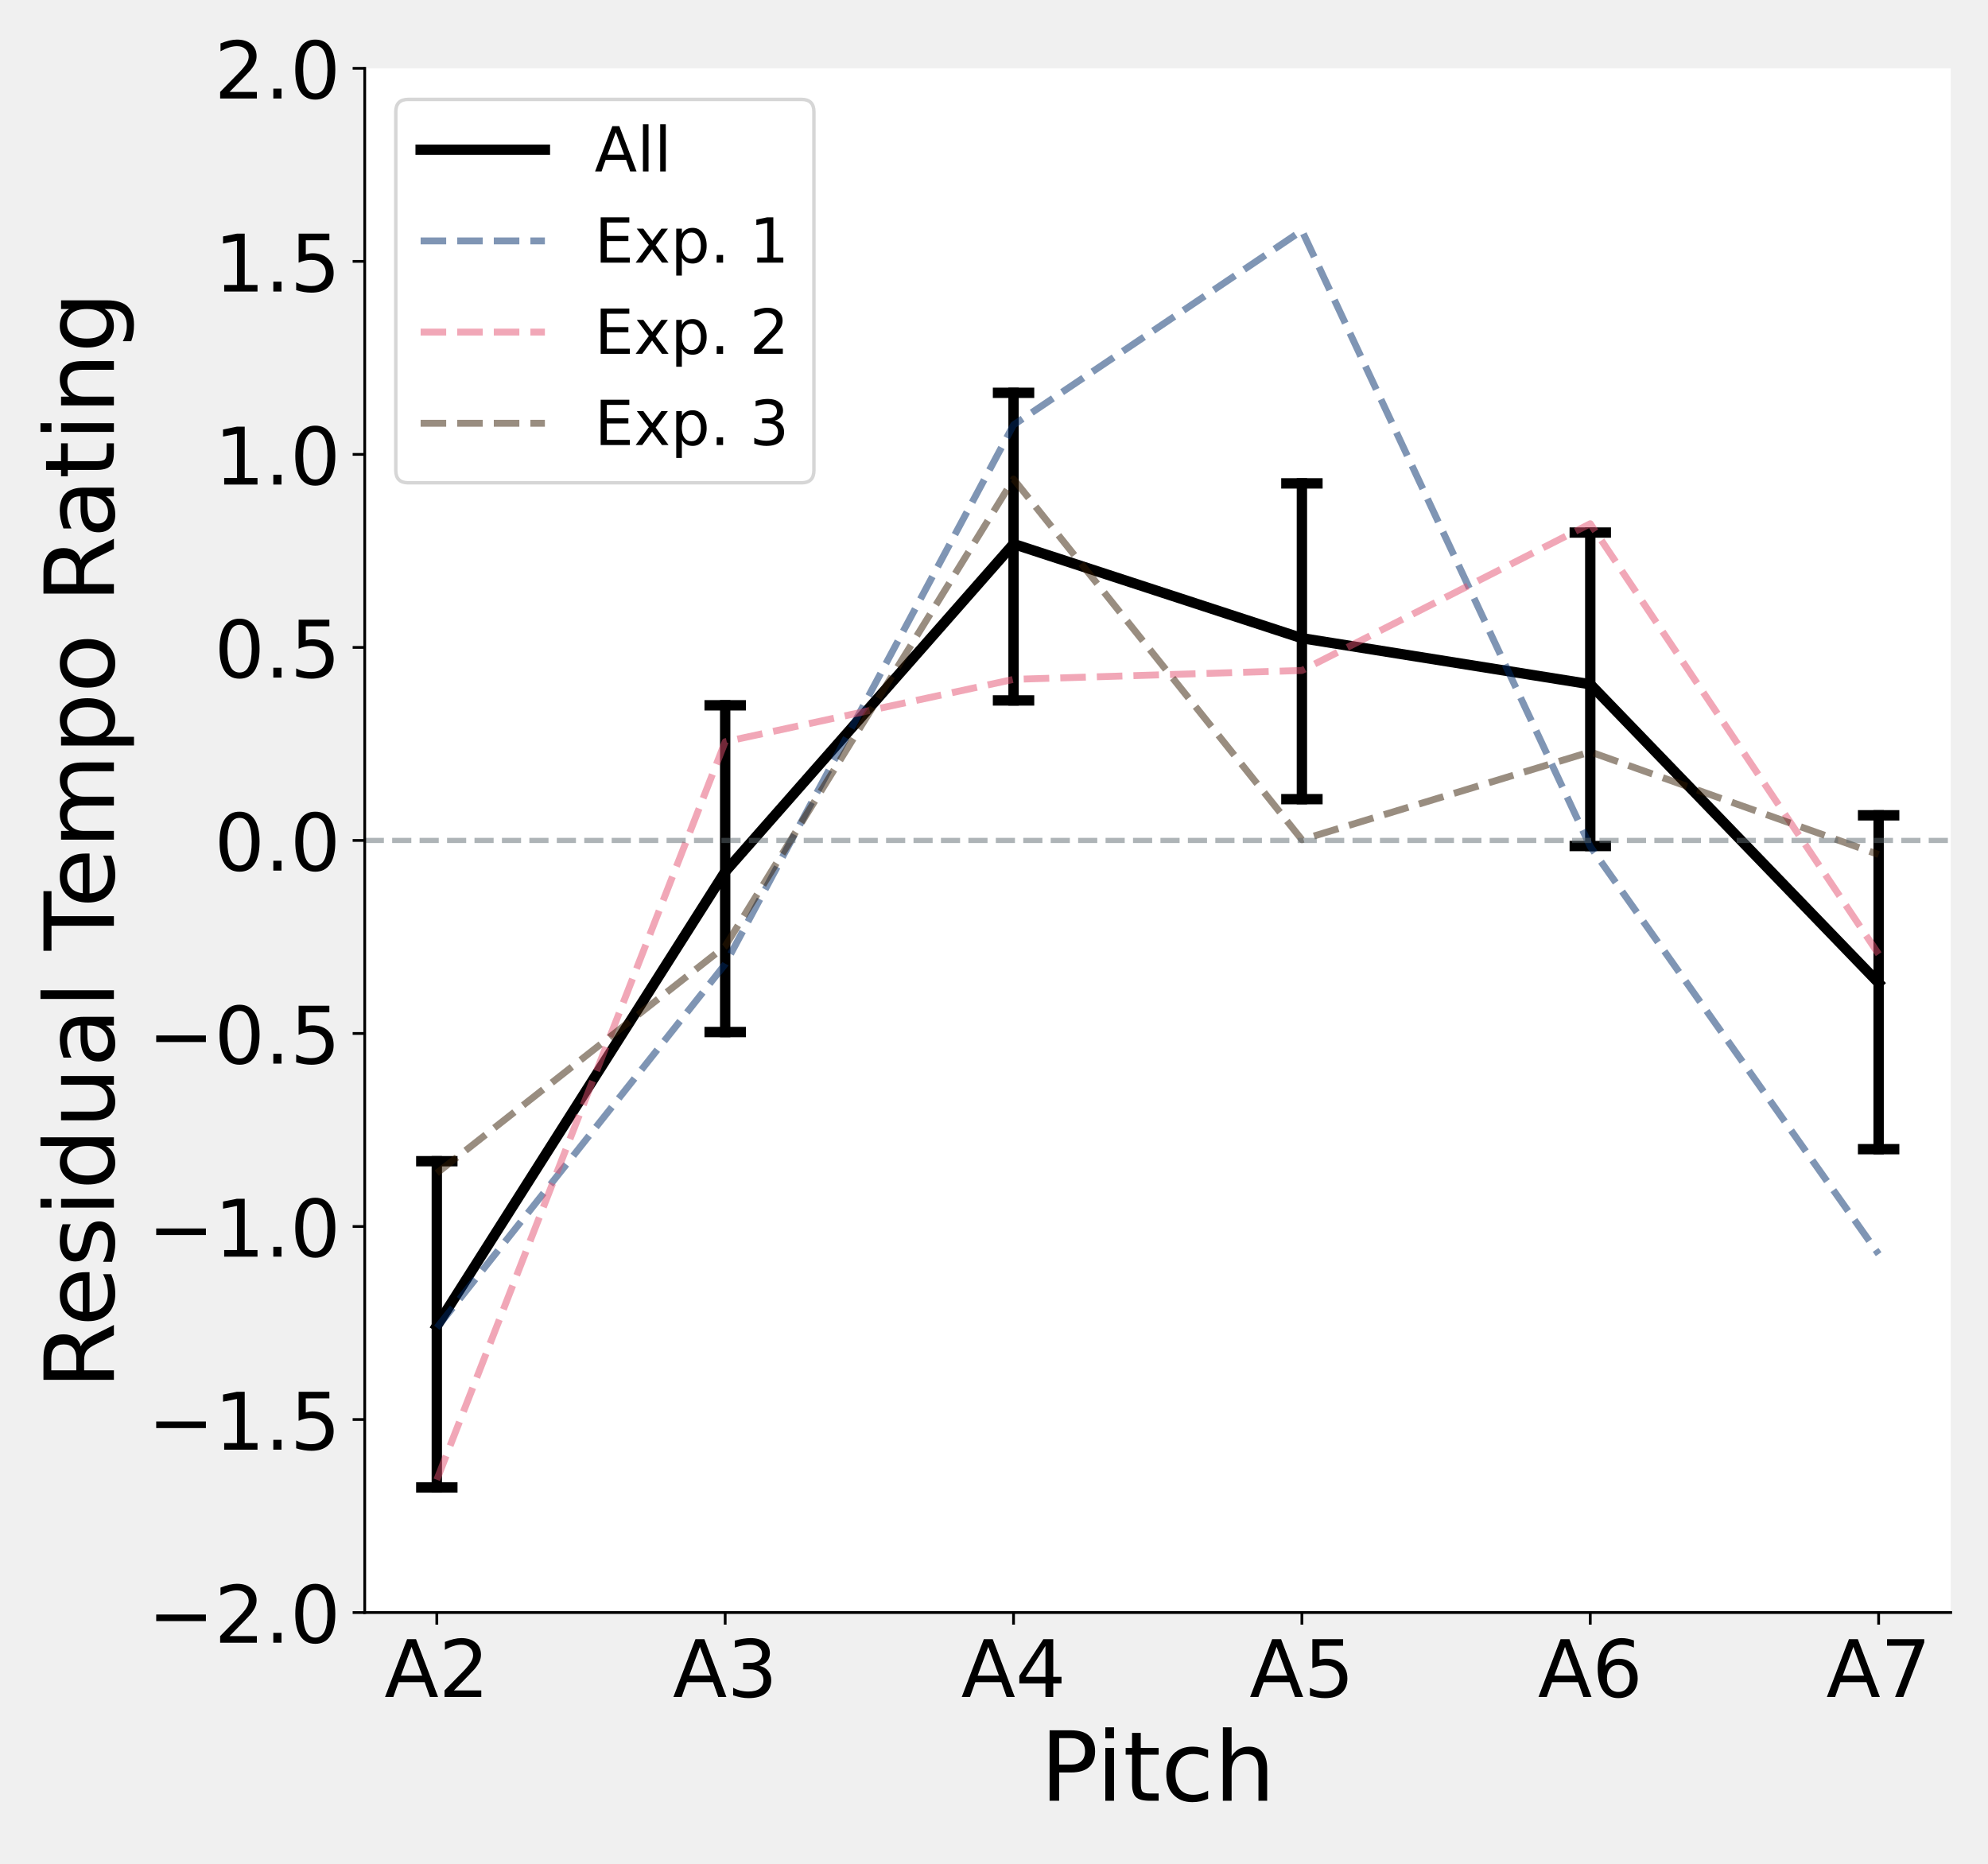
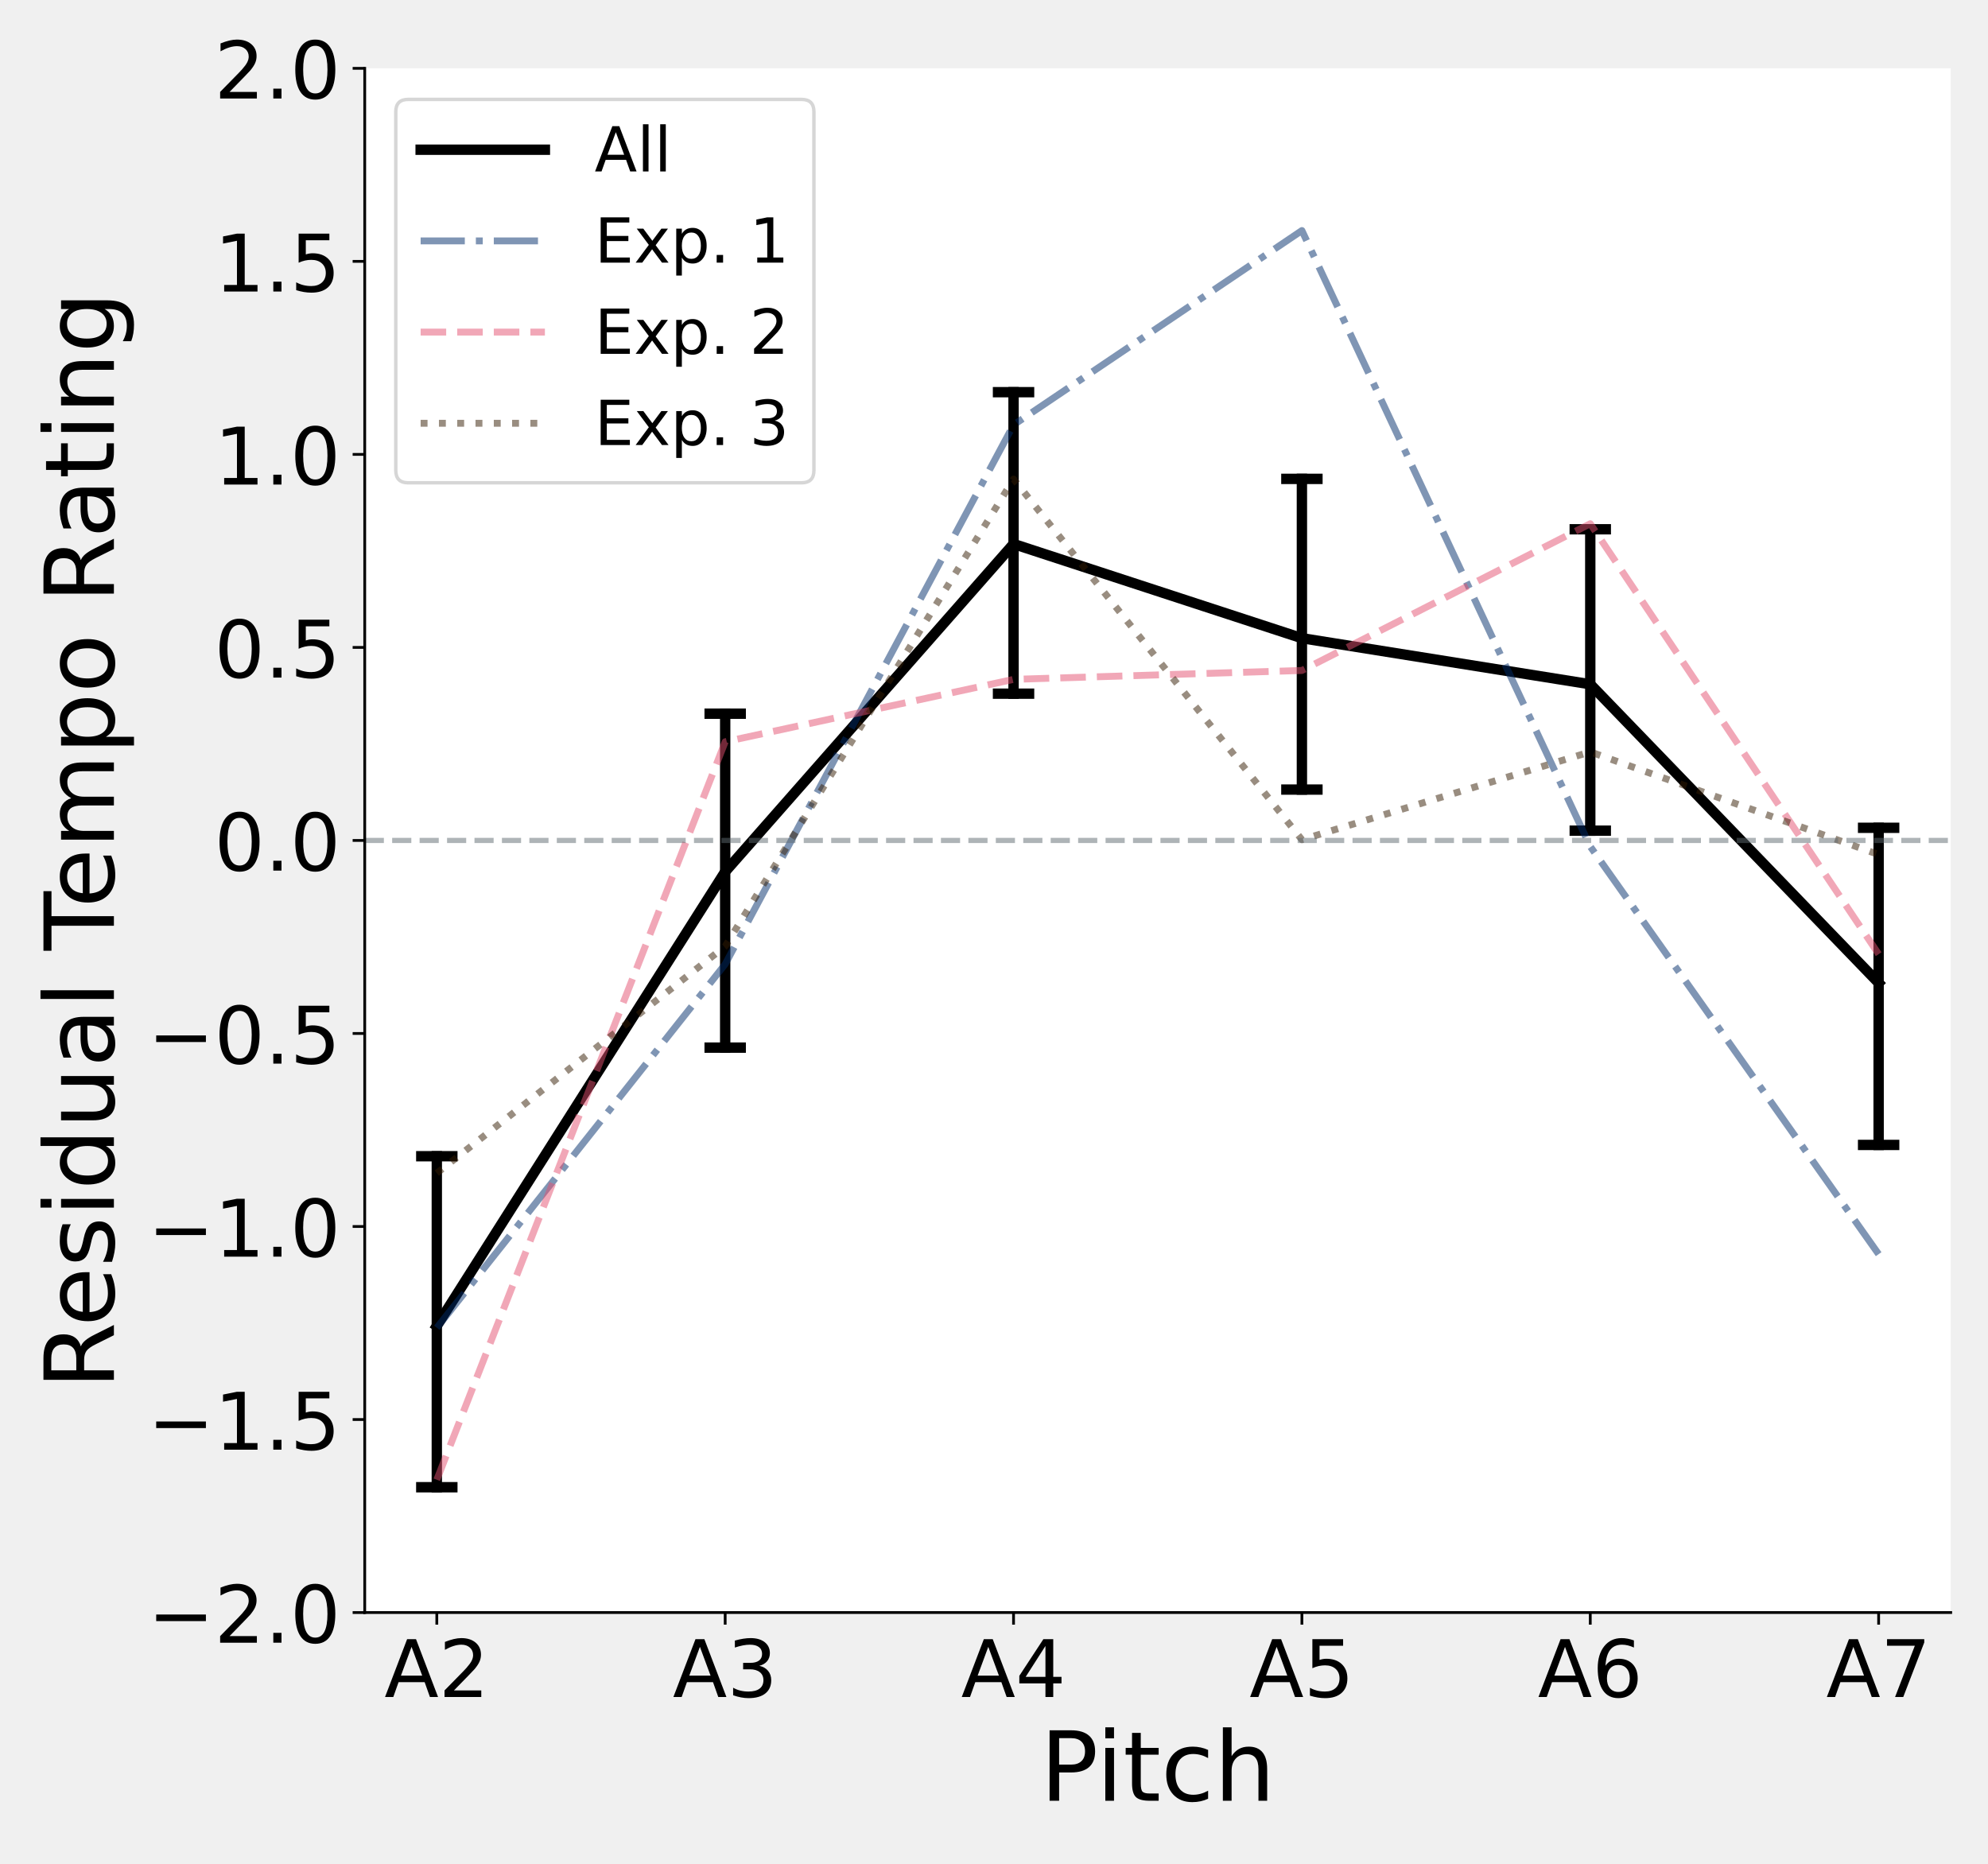
<svg xmlns="http://www.w3.org/2000/svg" xmlns:xlink="http://www.w3.org/1999/xlink" width="576pt" height="540pt" viewBox="0 0 576 540" version="1.1">
  <defs>
    <style type="text/css">*{stroke-linejoin: round; stroke-linecap: butt}</style>
  </defs>
  <g id="figure_1">
    <g id="patch_1">
      <path d="M 0 540  L 576 540  L 576 0  L 0 0  L 0 540  z " style="fill: none" />
    </g>
    <g id="axes_1">
      <g id="patch_2">
        <path d="M 105.675 467.2  L 565.2 467.2  L 565.2 19.8  L 105.675 19.8  z " style="fill: #ffffff" />
      </g>
      <g id="matplotlib.axis_1">
        <g id="xtick_1">
          <g id="line2d_1">
            <defs>
-               <path id="m045b794212" d="M 0 0  L 0 3.5  " style="stroke: #000000; stroke-width: 0.8" />
+               <path id="me4a5ffe88c" d="M 0 0  L 0 3.5  " style="stroke: #000000; stroke-width: 0.8" />
            </defs>
            <g>
-               <use xlink:href="#m045b794212" x="126.562" y="467.2" style="stroke: #000000; stroke-width: 0.8" />
+               <use xlink:href="#me4a5ffe88c" x="126.562" y="467.2" style="stroke: #000000; stroke-width: 0.8" />
            </g>
          </g>
          <g id="text_1">
            <g transform="translate(111.3789 491.6764)scale(0.23 -0.23)">
              <defs>
                <path id="DejaVuSans-41" d="M 2188 4044  L 1331 1722  L 3047 1722  L 2188 4044  z M 1831 4666  L 2547 4666  L 4325 0  L 3669 0  L 3244 1197  L 1141 1197  L 716 0  L 50 0  L 1831 4666  z " transform="scale(0.015625)" />
                <path id="DejaVuSans-32" d="M 1228 531  L 3431 531  L 3431 0  L 469 0  L 469 531  Q 828 903 1448 1529  Q 2069 2156 2228 2338  Q 2531 2678 2651 2914  Q 2772 3150 2772 3378  Q 2772 3750 2511 3984  Q 2250 4219 1831 4219  Q 1534 4219 1204 4116  Q 875 4013 500 3803  L 500 4441  Q 881 4594 1212 4672  Q 1544 4750 1819 4750  Q 2544 4750 2975 4387  Q 3406 4025 3406 3419  Q 3406 3131 3298 2873  Q 3191 2616 2906 2266  Q 2828 2175 2409 1742  Q 1991 1309 1228 531  z " transform="scale(0.015625)" />
              </defs>
              <use xlink:href="#DejaVuSans-41" />
              <use xlink:href="#DejaVuSans-32" x="68.408" />
            </g>
          </g>
        </g>
        <g id="xtick_2">
          <g id="line2d_2">
            <g>
-               <use xlink:href="#m045b794212" x="210.113" y="467.2" style="stroke: #000000; stroke-width: 0.8" />
+               <use xlink:href="#me4a5ffe88c" x="210.113" y="467.2" style="stroke: #000000; stroke-width: 0.8" />
            </g>
          </g>
          <g id="text_2">
            <g transform="translate(194.9289 491.6764)scale(0.23 -0.23)">
              <defs>
                <path id="DejaVuSans-33" d="M 2597 2516  Q 3050 2419 3304 2112  Q 3559 1806 3559 1356  Q 3559 666 3084 287  Q 2609 -91 1734 -91  Q 1441 -91 1130 -33  Q 819 25 488 141  L 488 750  Q 750 597 1062 519  Q 1375 441 1716 441  Q 2309 441 2620 675  Q 2931 909 2931 1356  Q 2931 1769 2642 2001  Q 2353 2234 1838 2234  L 1294 2234  L 1294 2753  L 1863 2753  Q 2328 2753 2575 2939  Q 2822 3125 2822 3475  Q 2822 3834 2567 4026  Q 2313 4219 1838 4219  Q 1578 4219 1281 4162  Q 984 4106 628 3988  L 628 4550  Q 988 4650 1302 4700  Q 1616 4750 1894 4750  Q 2613 4750 3031 4423  Q 3450 4097 3450 3541  Q 3450 3153 3228 2886  Q 3006 2619 2597 2516  z " transform="scale(0.015625)" />
              </defs>
              <use xlink:href="#DejaVuSans-41" />
              <use xlink:href="#DejaVuSans-33" x="68.408" />
            </g>
          </g>
        </g>
        <g id="xtick_3">
          <g id="line2d_3">
            <g>
-               <use xlink:href="#m045b794212" x="293.663" y="467.2" style="stroke: #000000; stroke-width: 0.8" />
+               <use xlink:href="#me4a5ffe88c" x="293.663" y="467.2" style="stroke: #000000; stroke-width: 0.8" />
            </g>
          </g>
          <g id="text_3">
            <g transform="translate(278.4789 491.6764)scale(0.23 -0.23)">
              <defs>
                <path id="DejaVuSans-34" d="M 2419 4116  L 825 1625  L 2419 1625  L 2419 4116  z M 2253 4666  L 3047 4666  L 3047 1625  L 3713 1625  L 3713 1100  L 3047 1100  L 3047 0  L 2419 0  L 2419 1100  L 313 1100  L 313 1709  L 2253 4666  z " transform="scale(0.015625)" />
              </defs>
              <use xlink:href="#DejaVuSans-41" />
              <use xlink:href="#DejaVuSans-34" x="68.408" />
            </g>
          </g>
        </g>
        <g id="xtick_4">
          <g id="line2d_4">
            <g>
-               <use xlink:href="#m045b794212" x="377.212" y="467.2" style="stroke: #000000; stroke-width: 0.8" />
+               <use xlink:href="#me4a5ffe88c" x="377.212" y="467.2" style="stroke: #000000; stroke-width: 0.8" />
            </g>
          </g>
          <g id="text_4">
            <g transform="translate(362.0289 491.6764)scale(0.23 -0.23)">
              <defs>
                <path id="DejaVuSans-35" d="M 691 4666  L 3169 4666  L 3169 4134  L 1269 4134  L 1269 2991  Q 1406 3038 1543 3061  Q 1681 3084 1819 3084  Q 2600 3084 3056 2656  Q 3513 2228 3513 1497  Q 3513 744 3044 326  Q 2575 -91 1722 -91  Q 1428 -91 1123 -41  Q 819 9 494 109  L 494 744  Q 775 591 1075 516  Q 1375 441 1709 441  Q 2250 441 2565 725  Q 2881 1009 2881 1497  Q 2881 1984 2565 2268  Q 2250 2553 1709 2553  Q 1456 2553 1204 2497  Q 953 2441 691 2322  L 691 4666  z " transform="scale(0.015625)" />
              </defs>
              <use xlink:href="#DejaVuSans-41" />
              <use xlink:href="#DejaVuSans-35" x="68.408" />
            </g>
          </g>
        </g>
        <g id="xtick_5">
          <g id="line2d_5">
            <g>
-               <use xlink:href="#m045b794212" x="460.762" y="467.2" style="stroke: #000000; stroke-width: 0.8" />
+               <use xlink:href="#me4a5ffe88c" x="460.762" y="467.2" style="stroke: #000000; stroke-width: 0.8" />
            </g>
          </g>
          <g id="text_5">
            <g transform="translate(445.5789 491.6764)scale(0.23 -0.23)">
              <defs>
                <path id="DejaVuSans-36" d="M 2113 2584  Q 1688 2584 1439 2293  Q 1191 2003 1191 1497  Q 1191 994 1439 701  Q 1688 409 2113 409  Q 2538 409 2786 701  Q 3034 994 3034 1497  Q 3034 2003 2786 2293  Q 2538 2584 2113 2584  z M 3366 4563  L 3366 3988  Q 3128 4100 2886 4159  Q 2644 4219 2406 4219  Q 1781 4219 1451 3797  Q 1122 3375 1075 2522  Q 1259 2794 1537 2939  Q 1816 3084 2150 3084  Q 2853 3084 3261 2657  Q 3669 2231 3669 1497  Q 3669 778 3244 343  Q 2819 -91 2113 -91  Q 1303 -91 875 529  Q 447 1150 447 2328  Q 447 3434 972 4092  Q 1497 4750 2381 4750  Q 2619 4750 2861 4703  Q 3103 4656 3366 4563  z " transform="scale(0.015625)" />
              </defs>
              <use xlink:href="#DejaVuSans-41" />
              <use xlink:href="#DejaVuSans-36" x="68.408" />
            </g>
          </g>
        </g>
        <g id="xtick_6">
          <g id="line2d_6">
            <g>
-               <use xlink:href="#m045b794212" x="544.312" y="467.2" style="stroke: #000000; stroke-width: 0.8" />
+               <use xlink:href="#me4a5ffe88c" x="544.312" y="467.2" style="stroke: #000000; stroke-width: 0.8" />
            </g>
          </g>
          <g id="text_6">
            <g transform="translate(529.1289 491.6764)scale(0.23 -0.23)">
              <defs>
                <path id="DejaVuSans-37" d="M 525 4666  L 3525 4666  L 3525 4397  L 1831 0  L 1172 0  L 2766 4134  L 525 4134  L 525 4666  z " transform="scale(0.015625)" />
              </defs>
              <use xlink:href="#DejaVuSans-41" />
              <use xlink:href="#DejaVuSans-37" x="68.408" />
            </g>
          </g>
        </g>
        <g id="text_7">
          <g transform="translate(301.3628 521.7353)scale(0.28 -0.28)">
            <defs>
              <path id="DejaVuSans-50" d="M 1259 4147  L 1259 2394  L 2053 2394  Q 2494 2394 2734 2622  Q 2975 2850 2975 3272  Q 2975 3691 2734 3919  Q 2494 4147 2053 4147  L 1259 4147  z M 628 4666  L 2053 4666  Q 2838 4666 3239 4311  Q 3641 3956 3641 3272  Q 3641 2581 3239 2228  Q 2838 1875 2053 1875  L 1259 1875  L 1259 0  L 628 0  L 628 4666  z " transform="scale(0.015625)" />
              <path id="DejaVuSans-69" d="M 603 3500  L 1178 3500  L 1178 0  L 603 0  L 603 3500  z M 603 4863  L 1178 4863  L 1178 4134  L 603 4134  L 603 4863  z " transform="scale(0.015625)" />
              <path id="DejaVuSans-74" d="M 1172 4494  L 1172 3500  L 2356 3500  L 2356 3053  L 1172 3053  L 1172 1153  Q 1172 725 1289 603  Q 1406 481 1766 481  L 2356 481  L 2356 0  L 1766 0  Q 1100 0 847 248  Q 594 497 594 1153  L 594 3053  L 172 3053  L 172 3500  L 594 3500  L 594 4494  L 1172 4494  z " transform="scale(0.015625)" />
              <path id="DejaVuSans-63" d="M 3122 3366  L 3122 2828  Q 2878 2963 2633 3030  Q 2388 3097 2138 3097  Q 1578 3097 1268 2742  Q 959 2388 959 1747  Q 959 1106 1268 751  Q 1578 397 2138 397  Q 2388 397 2633 464  Q 2878 531 3122 666  L 3122 134  Q 2881 22 2623 -34  Q 2366 -91 2075 -91  Q 1284 -91 818 406  Q 353 903 353 1747  Q 353 2603 823 3093  Q 1294 3584 2113 3584  Q 2378 3584 2631 3529  Q 2884 3475 3122 3366  z " transform="scale(0.015625)" />
              <path id="DejaVuSans-68" d="M 3513 2113  L 3513 0  L 2938 0  L 2938 2094  Q 2938 2591 2744 2837  Q 2550 3084 2163 3084  Q 1697 3084 1428 2787  Q 1159 2491 1159 1978  L 1159 0  L 581 0  L 581 4863  L 1159 4863  L 1159 2956  Q 1366 3272 1645 3428  Q 1925 3584 2291 3584  Q 2894 3584 3203 3211  Q 3513 2838 3513 2113  z " transform="scale(0.015625)" />
            </defs>
            <use xlink:href="#DejaVuSans-50" />
            <use xlink:href="#DejaVuSans-69" x="58.053" />
            <use xlink:href="#DejaVuSans-74" x="85.836" />
            <use xlink:href="#DejaVuSans-63" x="125.045" />
            <use xlink:href="#DejaVuSans-68" x="180.025" />
          </g>
        </g>
      </g>
      <g id="matplotlib.axis_2">
        <g id="ytick_1">
          <g id="line2d_7">
            <defs>
-               <path id="m7a88191af0" d="M 0 0  L -3.5 0  " style="stroke: #000000; stroke-width: 0.8" />
+               <path id="m17b4f059c5" d="M 0 0  L -3.5 0  " style="stroke: #000000; stroke-width: 0.8" />
            </defs>
            <g>
-               <use xlink:href="#m7a88191af0" x="105.675" y="467.2" style="stroke: #000000; stroke-width: 0.8" />
+               <use xlink:href="#m17b4f059c5" x="105.675" y="467.2" style="stroke: #000000; stroke-width: 0.8" />
            </g>
          </g>
          <g id="text_8">
            <g transform="translate(42.82453 475.9382)scale(0.23 -0.23)">
              <defs>
                <path id="DejaVuSans-2212" d="M 678 2272  L 4684 2272  L 4684 1741  L 678 1741  L 678 2272  z " transform="scale(0.015625)" />
                <path id="DejaVuSans-2e" d="M 684 794  L 1344 794  L 1344 0  L 684 0  L 684 794  z " transform="scale(0.015625)" />
                <path id="DejaVuSans-30" d="M 2034 4250  Q 1547 4250 1301 3770  Q 1056 3291 1056 2328  Q 1056 1369 1301 889  Q 1547 409 2034 409  Q 2525 409 2770 889  Q 3016 1369 3016 2328  Q 3016 3291 2770 3770  Q 2525 4250 2034 4250  z M 2034 4750  Q 2819 4750 3233 4129  Q 3647 3509 3647 2328  Q 3647 1150 3233 529  Q 2819 -91 2034 -91  Q 1250 -91 836 529  Q 422 1150 422 2328  Q 422 3509 836 4129  Q 1250 4750 2034 4750  z " transform="scale(0.015625)" />
              </defs>
              <use xlink:href="#DejaVuSans-2212" />
              <use xlink:href="#DejaVuSans-32" x="83.789" />
              <use xlink:href="#DejaVuSans-2e" x="147.412" />
              <use xlink:href="#DejaVuSans-30" x="179.199" />
            </g>
          </g>
        </g>
        <g id="ytick_2">
          <g id="line2d_8">
            <g>
-               <use xlink:href="#m7a88191af0" x="105.675" y="411.275" style="stroke: #000000; stroke-width: 0.8" />
+               <use xlink:href="#m17b4f059c5" x="105.675" y="411.275" style="stroke: #000000; stroke-width: 0.8" />
            </g>
          </g>
          <g id="text_9">
            <g transform="translate(42.82453 420.0132)scale(0.23 -0.23)">
              <defs>
                <path id="DejaVuSans-31" d="M 794 531  L 1825 531  L 1825 4091  L 703 3866  L 703 4441  L 1819 4666  L 2450 4666  L 2450 531  L 3481 531  L 3481 0  L 794 0  L 794 531  z " transform="scale(0.015625)" />
              </defs>
              <use xlink:href="#DejaVuSans-2212" />
              <use xlink:href="#DejaVuSans-31" x="83.789" />
              <use xlink:href="#DejaVuSans-2e" x="147.412" />
              <use xlink:href="#DejaVuSans-35" x="179.199" />
            </g>
          </g>
        </g>
        <g id="ytick_3">
          <g id="line2d_9">
            <g>
-               <use xlink:href="#m7a88191af0" x="105.675" y="355.35" style="stroke: #000000; stroke-width: 0.8" />
+               <use xlink:href="#m17b4f059c5" x="105.675" y="355.35" style="stroke: #000000; stroke-width: 0.8" />
            </g>
          </g>
          <g id="text_10">
            <g transform="translate(42.82453 364.0882)scale(0.23 -0.23)">
              <use xlink:href="#DejaVuSans-2212" />
              <use xlink:href="#DejaVuSans-31" x="83.789" />
              <use xlink:href="#DejaVuSans-2e" x="147.412" />
              <use xlink:href="#DejaVuSans-30" x="179.199" />
            </g>
          </g>
        </g>
        <g id="ytick_4">
          <g id="line2d_10">
            <g>
-               <use xlink:href="#m7a88191af0" x="105.675" y="299.425" style="stroke: #000000; stroke-width: 0.8" />
+               <use xlink:href="#m17b4f059c5" x="105.675" y="299.425" style="stroke: #000000; stroke-width: 0.8" />
            </g>
          </g>
          <g id="text_11">
            <g transform="translate(42.82453 308.1632)scale(0.23 -0.23)">
              <use xlink:href="#DejaVuSans-2212" />
              <use xlink:href="#DejaVuSans-30" x="83.789" />
              <use xlink:href="#DejaVuSans-2e" x="147.412" />
              <use xlink:href="#DejaVuSans-35" x="179.199" />
            </g>
          </g>
        </g>
        <g id="ytick_5">
          <g id="line2d_11">
            <g>
-               <use xlink:href="#m7a88191af0" x="105.675" y="243.5" style="stroke: #000000; stroke-width: 0.8" />
+               <use xlink:href="#m17b4f059c5" x="105.675" y="243.5" style="stroke: #000000; stroke-width: 0.8" />
            </g>
          </g>
          <g id="text_12">
            <g transform="translate(62.09781 252.2382)scale(0.23 -0.23)">
              <use xlink:href="#DejaVuSans-30" />
              <use xlink:href="#DejaVuSans-2e" x="63.623" />
              <use xlink:href="#DejaVuSans-30" x="95.41" />
            </g>
          </g>
        </g>
        <g id="ytick_6">
          <g id="line2d_12">
            <g>
-               <use xlink:href="#m7a88191af0" x="105.675" y="187.575" style="stroke: #000000; stroke-width: 0.8" />
+               <use xlink:href="#m17b4f059c5" x="105.675" y="187.575" style="stroke: #000000; stroke-width: 0.8" />
            </g>
          </g>
          <g id="text_13">
            <g transform="translate(62.09781 196.3132)scale(0.23 -0.23)">
              <use xlink:href="#DejaVuSans-30" />
              <use xlink:href="#DejaVuSans-2e" x="63.623" />
              <use xlink:href="#DejaVuSans-35" x="95.41" />
            </g>
          </g>
        </g>
        <g id="ytick_7">
          <g id="line2d_13">
            <g>
-               <use xlink:href="#m7a88191af0" x="105.675" y="131.65" style="stroke: #000000; stroke-width: 0.8" />
+               <use xlink:href="#m17b4f059c5" x="105.675" y="131.65" style="stroke: #000000; stroke-width: 0.8" />
            </g>
          </g>
          <g id="text_14">
            <g transform="translate(62.09781 140.3882)scale(0.23 -0.23)">
              <use xlink:href="#DejaVuSans-31" />
              <use xlink:href="#DejaVuSans-2e" x="63.623" />
              <use xlink:href="#DejaVuSans-30" x="95.41" />
            </g>
          </g>
        </g>
        <g id="ytick_8">
          <g id="line2d_14">
            <g>
-               <use xlink:href="#m7a88191af0" x="105.675" y="75.725" style="stroke: #000000; stroke-width: 0.8" />
+               <use xlink:href="#m17b4f059c5" x="105.675" y="75.725" style="stroke: #000000; stroke-width: 0.8" />
            </g>
          </g>
          <g id="text_15">
            <g transform="translate(62.09781 84.4632)scale(0.23 -0.23)">
              <use xlink:href="#DejaVuSans-31" />
              <use xlink:href="#DejaVuSans-2e" x="63.623" />
              <use xlink:href="#DejaVuSans-35" x="95.41" />
            </g>
          </g>
        </g>
        <g id="ytick_9">
          <g id="line2d_15">
            <g>
-               <use xlink:href="#m7a88191af0" x="105.675" y="19.8" style="stroke: #000000; stroke-width: 0.8" />
+               <use xlink:href="#m17b4f059c5" x="105.675" y="19.8" style="stroke: #000000; stroke-width: 0.8" />
            </g>
          </g>
          <g id="text_16">
            <g transform="translate(62.09781 28.5382)scale(0.23 -0.23)">
              <use xlink:href="#DejaVuSans-32" />
              <use xlink:href="#DejaVuSans-2e" x="63.623" />
              <use xlink:href="#DejaVuSans-30" x="95.41" />
            </g>
          </g>
        </g>
        <g id="text_17">
          <g transform="translate(33.00141 402.5291)rotate(-90)scale(0.28 -0.28)">
            <defs>
              <path id="DejaVuSans-52" d="M 2841 2188  Q 3044 2119 3236 1894  Q 3428 1669 3622 1275  L 4263 0  L 3584 0  L 2988 1197  Q 2756 1666 2539 1819  Q 2322 1972 1947 1972  L 1259 1972  L 1259 0  L 628 0  L 628 4666  L 2053 4666  Q 2853 4666 3247 4331  Q 3641 3997 3641 3322  Q 3641 2881 3436 2590  Q 3231 2300 2841 2188  z M 1259 4147  L 1259 2491  L 2053 2491  Q 2509 2491 2742 2702  Q 2975 2913 2975 3322  Q 2975 3731 2742 3939  Q 2509 4147 2053 4147  L 1259 4147  z " transform="scale(0.015625)" />
              <path id="DejaVuSans-65" d="M 3597 1894  L 3597 1613  L 953 1613  Q 991 1019 1311 708  Q 1631 397 2203 397  Q 2534 397 2845 478  Q 3156 559 3463 722  L 3463 178  Q 3153 47 2828 -22  Q 2503 -91 2169 -91  Q 1331 -91 842 396  Q 353 884 353 1716  Q 353 2575 817 3079  Q 1281 3584 2069 3584  Q 2775 3584 3186 3129  Q 3597 2675 3597 1894  z M 3022 2063  Q 3016 2534 2758 2815  Q 2500 3097 2075 3097  Q 1594 3097 1305 2825  Q 1016 2553 972 2059  L 3022 2063  z " transform="scale(0.015625)" />
              <path id="DejaVuSans-73" d="M 2834 3397  L 2834 2853  Q 2591 2978 2328 3040  Q 2066 3103 1784 3103  Q 1356 3103 1142 2972  Q 928 2841 928 2578  Q 928 2378 1081 2264  Q 1234 2150 1697 2047  L 1894 2003  Q 2506 1872 2764 1633  Q 3022 1394 3022 966  Q 3022 478 2636 193  Q 2250 -91 1575 -91  Q 1294 -91 989 -36  Q 684 19 347 128  L 347 722  Q 666 556 975 473  Q 1284 391 1588 391  Q 1994 391 2212 530  Q 2431 669 2431 922  Q 2431 1156 2273 1281  Q 2116 1406 1581 1522  L 1381 1569  Q 847 1681 609 1914  Q 372 2147 372 2553  Q 372 3047 722 3315  Q 1072 3584 1716 3584  Q 2034 3584 2315 3537  Q 2597 3491 2834 3397  z " transform="scale(0.015625)" />
              <path id="DejaVuSans-64" d="M 2906 2969  L 2906 4863  L 3481 4863  L 3481 0  L 2906 0  L 2906 525  Q 2725 213 2448 61  Q 2172 -91 1784 -91  Q 1150 -91 751 415  Q 353 922 353 1747  Q 353 2572 751 3078  Q 1150 3584 1784 3584  Q 2172 3584 2448 3432  Q 2725 3281 2906 2969  z M 947 1747  Q 947 1113 1208 752  Q 1469 391 1925 391  Q 2381 391 2643 752  Q 2906 1113 2906 1747  Q 2906 2381 2643 2742  Q 2381 3103 1925 3103  Q 1469 3103 1208 2742  Q 947 2381 947 1747  z " transform="scale(0.015625)" />
              <path id="DejaVuSans-75" d="M 544 1381  L 544 3500  L 1119 3500  L 1119 1403  Q 1119 906 1312 657  Q 1506 409 1894 409  Q 2359 409 2629 706  Q 2900 1003 2900 1516  L 2900 3500  L 3475 3500  L 3475 0  L 2900 0  L 2900 538  Q 2691 219 2414 64  Q 2138 -91 1772 -91  Q 1169 -91 856 284  Q 544 659 544 1381  z M 1991 3584  L 1991 3584  z " transform="scale(0.015625)" />
              <path id="DejaVuSans-61" d="M 2194 1759  Q 1497 1759 1228 1600  Q 959 1441 959 1056  Q 959 750 1161 570  Q 1363 391 1709 391  Q 2188 391 2477 730  Q 2766 1069 2766 1631  L 2766 1759  L 2194 1759  z M 3341 1997  L 3341 0  L 2766 0  L 2766 531  Q 2569 213 2275 61  Q 1981 -91 1556 -91  Q 1019 -91 701 211  Q 384 513 384 1019  Q 384 1609 779 1909  Q 1175 2209 1959 2209  L 2766 2209  L 2766 2266  Q 2766 2663 2505 2880  Q 2244 3097 1772 3097  Q 1472 3097 1187 3025  Q 903 2953 641 2809  L 641 3341  Q 956 3463 1253 3523  Q 1550 3584 1831 3584  Q 2591 3584 2966 3190  Q 3341 2797 3341 1997  z " transform="scale(0.015625)" />
              <path id="DejaVuSans-6c" d="M 603 4863  L 1178 4863  L 1178 0  L 603 0  L 603 4863  z " transform="scale(0.015625)" />
              <path id="DejaVuSans-20" transform="scale(0.015625)" />
              <path id="DejaVuSans-54" d="M -19 4666  L 3928 4666  L 3928 4134  L 2272 4134  L 2272 0  L 1638 0  L 1638 4134  L -19 4134  L -19 4666  z " transform="scale(0.015625)" />
              <path id="DejaVuSans-6d" d="M 3328 2828  Q 3544 3216 3844 3400  Q 4144 3584 4550 3584  Q 5097 3584 5394 3201  Q 5691 2819 5691 2113  L 5691 0  L 5113 0  L 5113 2094  Q 5113 2597 4934 2840  Q 4756 3084 4391 3084  Q 3944 3084 3684 2787  Q 3425 2491 3425 1978  L 3425 0  L 2847 0  L 2847 2094  Q 2847 2600 2669 2842  Q 2491 3084 2119 3084  Q 1678 3084 1418 2786  Q 1159 2488 1159 1978  L 1159 0  L 581 0  L 581 3500  L 1159 3500  L 1159 2956  Q 1356 3278 1631 3431  Q 1906 3584 2284 3584  Q 2666 3584 2933 3390  Q 3200 3197 3328 2828  z " transform="scale(0.015625)" />
              <path id="DejaVuSans-70" d="M 1159 525  L 1159 -1331  L 581 -1331  L 581 3500  L 1159 3500  L 1159 2969  Q 1341 3281 1617 3432  Q 1894 3584 2278 3584  Q 2916 3584 3314 3078  Q 3713 2572 3713 1747  Q 3713 922 3314 415  Q 2916 -91 2278 -91  Q 1894 -91 1617 61  Q 1341 213 1159 525  z M 3116 1747  Q 3116 2381 2855 2742  Q 2594 3103 2138 3103  Q 1681 3103 1420 2742  Q 1159 2381 1159 1747  Q 1159 1113 1420 752  Q 1681 391 2138 391  Q 2594 391 2855 752  Q 3116 1113 3116 1747  z " transform="scale(0.015625)" />
              <path id="DejaVuSans-6f" d="M 1959 3097  Q 1497 3097 1228 2736  Q 959 2375 959 1747  Q 959 1119 1226 758  Q 1494 397 1959 397  Q 2419 397 2687 759  Q 2956 1122 2956 1747  Q 2956 2369 2687 2733  Q 2419 3097 1959 3097  z M 1959 3584  Q 2709 3584 3137 3096  Q 3566 2609 3566 1747  Q 3566 888 3137 398  Q 2709 -91 1959 -91  Q 1206 -91 779 398  Q 353 888 353 1747  Q 353 2609 779 3096  Q 1206 3584 1959 3584  z " transform="scale(0.015625)" />
              <path id="DejaVuSans-6e" d="M 3513 2113  L 3513 0  L 2938 0  L 2938 2094  Q 2938 2591 2744 2837  Q 2550 3084 2163 3084  Q 1697 3084 1428 2787  Q 1159 2491 1159 1978  L 1159 0  L 581 0  L 581 3500  L 1159 3500  L 1159 2956  Q 1366 3272 1645 3428  Q 1925 3584 2291 3584  Q 2894 3584 3203 3211  Q 3513 2838 3513 2113  z " transform="scale(0.015625)" />
              <path id="DejaVuSans-67" d="M 2906 1791  Q 2906 2416 2648 2759  Q 2391 3103 1925 3103  Q 1463 3103 1205 2759  Q 947 2416 947 1791  Q 947 1169 1205 825  Q 1463 481 1925 481  Q 2391 481 2648 825  Q 2906 1169 2906 1791  z M 3481 434  Q 3481 -459 3084 -895  Q 2688 -1331 1869 -1331  Q 1566 -1331 1297 -1286  Q 1028 -1241 775 -1147  L 775 -588  Q 1028 -725 1275 -790  Q 1522 -856 1778 -856  Q 2344 -856 2625 -561  Q 2906 -266 2906 331  L 2906 616  Q 2728 306 2450 153  Q 2172 0 1784 0  Q 1141 0 747 490  Q 353 981 353 1791  Q 353 2603 747 3093  Q 1141 3584 1784 3584  Q 2172 3584 2450 3431  Q 2728 3278 2906 2969  L 2906 3500  L 3481 3500  L 3481 434  z " transform="scale(0.015625)" />
            </defs>
            <use xlink:href="#DejaVuSans-52" />
            <use xlink:href="#DejaVuSans-65" x="64.982" />
            <use xlink:href="#DejaVuSans-73" x="126.506" />
            <use xlink:href="#DejaVuSans-69" x="178.605" />
            <use xlink:href="#DejaVuSans-64" x="206.389" />
            <use xlink:href="#DejaVuSans-75" x="269.865" />
            <use xlink:href="#DejaVuSans-61" x="333.244" />
            <use xlink:href="#DejaVuSans-6c" x="394.523" />
            <use xlink:href="#DejaVuSans-20" x="422.307" />
            <use xlink:href="#DejaVuSans-54" x="454.094" />
            <use xlink:href="#DejaVuSans-65" x="498.178" />
            <use xlink:href="#DejaVuSans-6d" x="559.701" />
            <use xlink:href="#DejaVuSans-70" x="657.113" />
            <use xlink:href="#DejaVuSans-6f" x="720.59" />
            <use xlink:href="#DejaVuSans-20" x="781.771" />
            <use xlink:href="#DejaVuSans-52" x="813.559" />
            <use xlink:href="#DejaVuSans-61" x="880.791" />
            <use xlink:href="#DejaVuSans-74" x="942.07" />
            <use xlink:href="#DejaVuSans-69" x="981.279" />
            <use xlink:href="#DejaVuSans-6e" x="1009.062" />
            <use xlink:href="#DejaVuSans-67" x="1072.441" />
          </g>
        </g>
      </g>
      <g id="line2d_16">
-         <path d="M 126.562 384.144  L 210.113 252.556  L 293.663 157.603  L 377.212 184.906  L 460.762 198.253  L 544.312 284.786  " clip-path="url(#pbe0e4411eb)" style="fill: none; stroke: #000000; stroke-width: 3; stroke-linecap: square" />
+         <path d="M 126.562 384.144  L 210.113 252.556  L 293.663 157.603  L 377.212 184.906  L 460.762 198.253  L 544.312 284.786  " clip-path="url(#pc4199e3c93)" style="fill: none; stroke: #000000; stroke-width: 3; stroke-linecap: square" />
      </g>
      <g id="LineCollection_1">
-         <path d="M 126.562 430.943  L 126.562 336.441  " clip-path="url(#pbe0e4411eb)" style="fill: none; stroke: #000000; stroke-width: 3; stroke-linecap: square" />
-         <path d="M 210.113 299.013  L 210.113 204.348  " clip-path="url(#pbe0e4411eb)" style="fill: none; stroke: #000000; stroke-width: 3; stroke-linecap: square" />
-         <path d="M 293.663 202.936  L 293.663 113.811  " clip-path="url(#pbe0e4411eb)" style="fill: none; stroke: #000000; stroke-width: 3; stroke-linecap: square" />
-         <path d="M 377.212 231.548  L 377.212 140.05  " clip-path="url(#pbe0e4411eb)" style="fill: none; stroke: #000000; stroke-width: 3; stroke-linecap: square" />
-         <path d="M 460.762 245.118  L 460.762 154.297  " clip-path="url(#pbe0e4411eb)" style="fill: none; stroke: #000000; stroke-width: 3; stroke-linecap: square" />
-         <path d="M 544.312 332.953  L 544.312 236.222  " clip-path="url(#pbe0e4411eb)" style="fill: none; stroke: #000000; stroke-width: 3; stroke-linecap: square" />
+         <path d="M 126.562 430.893  L 126.562 334.991  " clip-path="url(#pc4199e3c93)" style="fill: none; stroke: #000000; stroke-width: 3; stroke-linecap: square" />
+         <path d="M 210.113 303.531  L 210.113 206.777  " clip-path="url(#pc4199e3c93)" style="fill: none; stroke: #000000; stroke-width: 3; stroke-linecap: square" />
+         <path d="M 293.663 200.982  L 293.663 113.627  " clip-path="url(#pc4199e3c93)" style="fill: none; stroke: #000000; stroke-width: 3; stroke-linecap: square" />
+         <path d="M 377.212 228.766  L 377.212 138.749  " clip-path="url(#pc4199e3c93)" style="fill: none; stroke: #000000; stroke-width: 3; stroke-linecap: square" />
+         <path d="M 460.762 240.67  L 460.762 153.345  " clip-path="url(#pc4199e3c93)" style="fill: none; stroke: #000000; stroke-width: 3; stroke-linecap: square" />
+         <path d="M 544.312 331.723  L 544.312 239.843  " clip-path="url(#pc4199e3c93)" style="fill: none; stroke: #000000; stroke-width: 3; stroke-linecap: square" />
      </g>
      <g id="line2d_17">
        <defs>
-           <path id="md457ed2c54" d="M 6 0  L -6 -0  " style="stroke: #000000; stroke-width: 3" />
+           <path id="mab7d17be60" d="M 6 0  L -6 -0  " style="stroke: #000000; stroke-width: 3" />
        </defs>
-         <g clip-path="url(#pbe0e4411eb)">
-           <use xlink:href="#md457ed2c54" x="126.562" y="430.943" style="stroke: #000000; stroke-width: 3" />
-           <use xlink:href="#md457ed2c54" x="210.113" y="299.013" style="stroke: #000000; stroke-width: 3" />
-           <use xlink:href="#md457ed2c54" x="293.663" y="202.936" style="stroke: #000000; stroke-width: 3" />
-           <use xlink:href="#md457ed2c54" x="377.212" y="231.548" style="stroke: #000000; stroke-width: 3" />
-           <use xlink:href="#md457ed2c54" x="460.762" y="245.118" style="stroke: #000000; stroke-width: 3" />
-           <use xlink:href="#md457ed2c54" x="544.312" y="332.953" style="stroke: #000000; stroke-width: 3" />
+         <g clip-path="url(#pc4199e3c93)">
+           <use xlink:href="#mab7d17be60" x="126.562" y="430.893" style="stroke: #000000; stroke-width: 3" />
+           <use xlink:href="#mab7d17be60" x="210.113" y="303.531" style="stroke: #000000; stroke-width: 3" />
+           <use xlink:href="#mab7d17be60" x="293.663" y="200.982" style="stroke: #000000; stroke-width: 3" />
+           <use xlink:href="#mab7d17be60" x="377.212" y="228.766" style="stroke: #000000; stroke-width: 3" />
+           <use xlink:href="#mab7d17be60" x="460.762" y="240.67" style="stroke: #000000; stroke-width: 3" />
+           <use xlink:href="#mab7d17be60" x="544.312" y="331.723" style="stroke: #000000; stroke-width: 3" />
        </g>
      </g>
      <g id="line2d_18">
-         <g clip-path="url(#pbe0e4411eb)">
-           <use xlink:href="#md457ed2c54" x="126.562" y="336.441" style="stroke: #000000; stroke-width: 3" />
-           <use xlink:href="#md457ed2c54" x="210.113" y="204.348" style="stroke: #000000; stroke-width: 3" />
-           <use xlink:href="#md457ed2c54" x="293.663" y="113.811" style="stroke: #000000; stroke-width: 3" />
-           <use xlink:href="#md457ed2c54" x="377.212" y="140.05" style="stroke: #000000; stroke-width: 3" />
-           <use xlink:href="#md457ed2c54" x="460.762" y="154.297" style="stroke: #000000; stroke-width: 3" />
-           <use xlink:href="#md457ed2c54" x="544.312" y="236.222" style="stroke: #000000; stroke-width: 3" />
+         <g clip-path="url(#pc4199e3c93)">
+           <use xlink:href="#mab7d17be60" x="126.562" y="334.991" style="stroke: #000000; stroke-width: 3" />
+           <use xlink:href="#mab7d17be60" x="210.113" y="206.777" style="stroke: #000000; stroke-width: 3" />
+           <use xlink:href="#mab7d17be60" x="293.663" y="113.627" style="stroke: #000000; stroke-width: 3" />
+           <use xlink:href="#mab7d17be60" x="377.212" y="138.749" style="stroke: #000000; stroke-width: 3" />
+           <use xlink:href="#mab7d17be60" x="460.762" y="153.345" style="stroke: #000000; stroke-width: 3" />
+           <use xlink:href="#mab7d17be60" x="544.312" y="239.843" style="stroke: #000000; stroke-width: 3" />
        </g>
      </g>
      <g id="line2d_19">
-         <path d="M 126.562 384.686  L 210.113 279.351  L 293.663 123.103  L 377.212 66.8  L 460.762 245.259  L 544.312 363.373  " clip-path="url(#pbe0e4411eb)" style="fill: none; stroke-dasharray: 7.4,3.2; stroke-dashoffset: 0; stroke: #002c6a; stroke-opacity: 0.5; stroke-width: 2" />
+         <path d="M 126.562 384.686  L 210.113 279.351  L 293.663 123.103  L 377.212 66.8  L 460.762 245.259  L 544.312 363.373  " clip-path="url(#pc4199e3c93)" style="fill: none; stroke-dasharray: 12.8,3.2,2,3.2; stroke-dashoffset: 0; stroke: #002c6a; stroke-opacity: 0.5; stroke-width: 2" />
      </g>
      <g id="line2d_20">
-         <path d="M 126.562 428.734  L 210.113 214.912  L 293.663 196.832  L 377.212 194.258  L 460.762 151.743  L 544.312 276.455  " clip-path="url(#pbe0e4411eb)" style="fill: none; stroke-dasharray: 7.4,3.2; stroke-dashoffset: 0; stroke: #e45171; stroke-opacity: 0.5; stroke-width: 2" />
+         <path d="M 126.562 428.734  L 210.113 214.912  L 293.663 196.832  L 377.212 194.258  L 460.762 151.743  L 544.312 276.455  " clip-path="url(#pc4199e3c93)" style="fill: none; stroke-dasharray: 7.4,3.2; stroke-dashoffset: 0; stroke: #e45171; stroke-opacity: 0.5; stroke-width: 2" />
      </g>
      <g id="line2d_21">
-         <path d="M 126.562 339.896  L 210.113 274.157  L 293.663 138.805  L 377.212 243.285  L 460.762 217.839  L 544.312 247.591  " clip-path="url(#pbe0e4411eb)" style="fill: none; stroke-dasharray: 7.4,3.2; stroke-dashoffset: 0; stroke: #341c02; stroke-opacity: 0.5; stroke-width: 2" />
+         <path d="M 126.562 339.896  L 210.113 274.157  L 293.663 138.805  L 377.212 243.285  L 460.762 217.839  L 544.312 247.591  " clip-path="url(#pc4199e3c93)" style="fill: none; stroke-dasharray: 2,3.3; stroke-dashoffset: 0; stroke: #341c02; stroke-opacity: 0.5; stroke-width: 2" />
      </g>
      <g id="line2d_22">
-         <path d="M 105.675 243.5  L 565.2 243.5  " clip-path="url(#pbe0e4411eb)" style="fill: none; stroke-dasharray: 5.55,2.4; stroke-dashoffset: 0; stroke: #5e6a71; stroke-opacity: 0.5; stroke-width: 1.5" />
+         <path d="M 105.675 243.5  L 565.2 243.5  " clip-path="url(#pc4199e3c93)" style="fill: none; stroke-dasharray: 5.55,2.4; stroke-dashoffset: 0; stroke: #5e6a71; stroke-opacity: 0.5; stroke-width: 1.5" />
      </g>
      <g id="line2d_23" />
      <g id="patch_3">
        <path d="M 105.675 467.2  L 105.675 19.8  " style="fill: none; stroke: #000000; stroke-width: 0.8; stroke-linejoin: miter; stroke-linecap: square" />
      </g>
      <g id="patch_4">
        <path d="M 105.675 467.2  L 565.2 467.2  " style="fill: none; stroke: #000000; stroke-width: 0.8; stroke-linejoin: miter; stroke-linecap: square" />
      </g>
      <g id="legend_1">
        <g id="patch_5">
          <path d="M 118.275 139.882  L 232.223 139.882  Q 235.823 139.882 235.823 136.282  L 235.823 32.4  Q 235.823 28.8 232.223 28.8  L 118.275 28.8  Q 114.675 28.8 114.675 32.4  L 114.675 136.282  Q 114.675 139.882 118.275 139.882  z " style="fill: #ffffff; opacity: 0.8; stroke: #cccccc; stroke-linejoin: miter" />
        </g>
        <g id="line2d_24">
          <path d="M 121.875 43.377  L 139.875 43.377  L 157.875 43.377  " style="fill: none; stroke: #000000; stroke-width: 3; stroke-linecap: square" />
        </g>
        <g id="text_18">
          <g transform="translate(172.275 49.67719)scale(0.18 -0.18)">
            <use xlink:href="#DejaVuSans-41" />
            <use xlink:href="#DejaVuSans-6c" x="68.408" />
            <use xlink:href="#DejaVuSans-6c" x="96.191" />
          </g>
        </g>
        <g id="line2d_25">
-           <path d="M 121.875 69.798  L 139.875 69.798  L 157.875 69.798  " style="fill: none; stroke-dasharray: 7.4,3.2; stroke-dashoffset: 0; stroke: #002c6a; stroke-opacity: 0.5; stroke-width: 2" />
+           <path d="M 121.875 69.798  L 139.875 69.798  L 157.875 69.798  " style="fill: none; stroke-dasharray: 12.8,3.2,2,3.2; stroke-dashoffset: 0; stroke: #002c6a; stroke-opacity: 0.5; stroke-width: 2" />
        </g>
        <g id="text_19">
          <g transform="translate(172.275 76.09781)scale(0.18 -0.18)">
            <defs>
              <path id="DejaVuSans-45" d="M 628 4666  L 3578 4666  L 3578 4134  L 1259 4134  L 1259 2753  L 3481 2753  L 3481 2222  L 1259 2222  L 1259 531  L 3634 531  L 3634 0  L 628 0  L 628 4666  z " transform="scale(0.015625)" />
              <path id="DejaVuSans-78" d="M 3513 3500  L 2247 1797  L 3578 0  L 2900 0  L 1881 1375  L 863 0  L 184 0  L 1544 1831  L 300 3500  L 978 3500  L 1906 2253  L 2834 3500  L 3513 3500  z " transform="scale(0.015625)" />
            </defs>
            <use xlink:href="#DejaVuSans-45" />
            <use xlink:href="#DejaVuSans-78" x="63.184" />
            <use xlink:href="#DejaVuSans-70" x="122.363" />
            <use xlink:href="#DejaVuSans-2e" x="185.84" />
            <use xlink:href="#DejaVuSans-20" x="217.627" />
            <use xlink:href="#DejaVuSans-31" x="249.414" />
          </g>
        </g>
        <g id="line2d_26">
          <path d="M 121.875 96.218  L 139.875 96.218  L 157.875 96.218  " style="fill: none; stroke-dasharray: 7.4,3.2; stroke-dashoffset: 0; stroke: #e45171; stroke-opacity: 0.5; stroke-width: 2" />
        </g>
        <g id="text_20">
          <g transform="translate(172.275 102.5184)scale(0.18 -0.18)">
            <use xlink:href="#DejaVuSans-45" />
            <use xlink:href="#DejaVuSans-78" x="63.184" />
            <use xlink:href="#DejaVuSans-70" x="122.363" />
            <use xlink:href="#DejaVuSans-2e" x="185.84" />
            <use xlink:href="#DejaVuSans-20" x="217.627" />
            <use xlink:href="#DejaVuSans-32" x="249.414" />
          </g>
        </g>
        <g id="line2d_27">
-           <path d="M 121.875 122.639  L 139.875 122.639  L 157.875 122.639  " style="fill: none; stroke-dasharray: 7.4,3.2; stroke-dashoffset: 0; stroke: #341c02; stroke-opacity: 0.5; stroke-width: 2" />
+           <path d="M 121.875 122.639  L 139.875 122.639  L 157.875 122.639  " style="fill: none; stroke-dasharray: 2,3.3; stroke-dashoffset: 0; stroke: #341c02; stroke-opacity: 0.5; stroke-width: 2" />
        </g>
        <g id="text_21">
          <g transform="translate(172.275 128.9391)scale(0.18 -0.18)">
            <use xlink:href="#DejaVuSans-45" />
            <use xlink:href="#DejaVuSans-78" x="63.184" />
            <use xlink:href="#DejaVuSans-70" x="122.363" />
            <use xlink:href="#DejaVuSans-2e" x="185.84" />
            <use xlink:href="#DejaVuSans-20" x="217.627" />
            <use xlink:href="#DejaVuSans-33" x="249.414" />
          </g>
        </g>
      </g>
    </g>
  </g>
  <defs>
-     <clipPath id="pbe0e4411eb">
+     <clipPath id="pc4199e3c93">
      <rect x="105.675" y="19.8" width="459.525" height="447.4" />
    </clipPath>
  </defs>
</svg>
